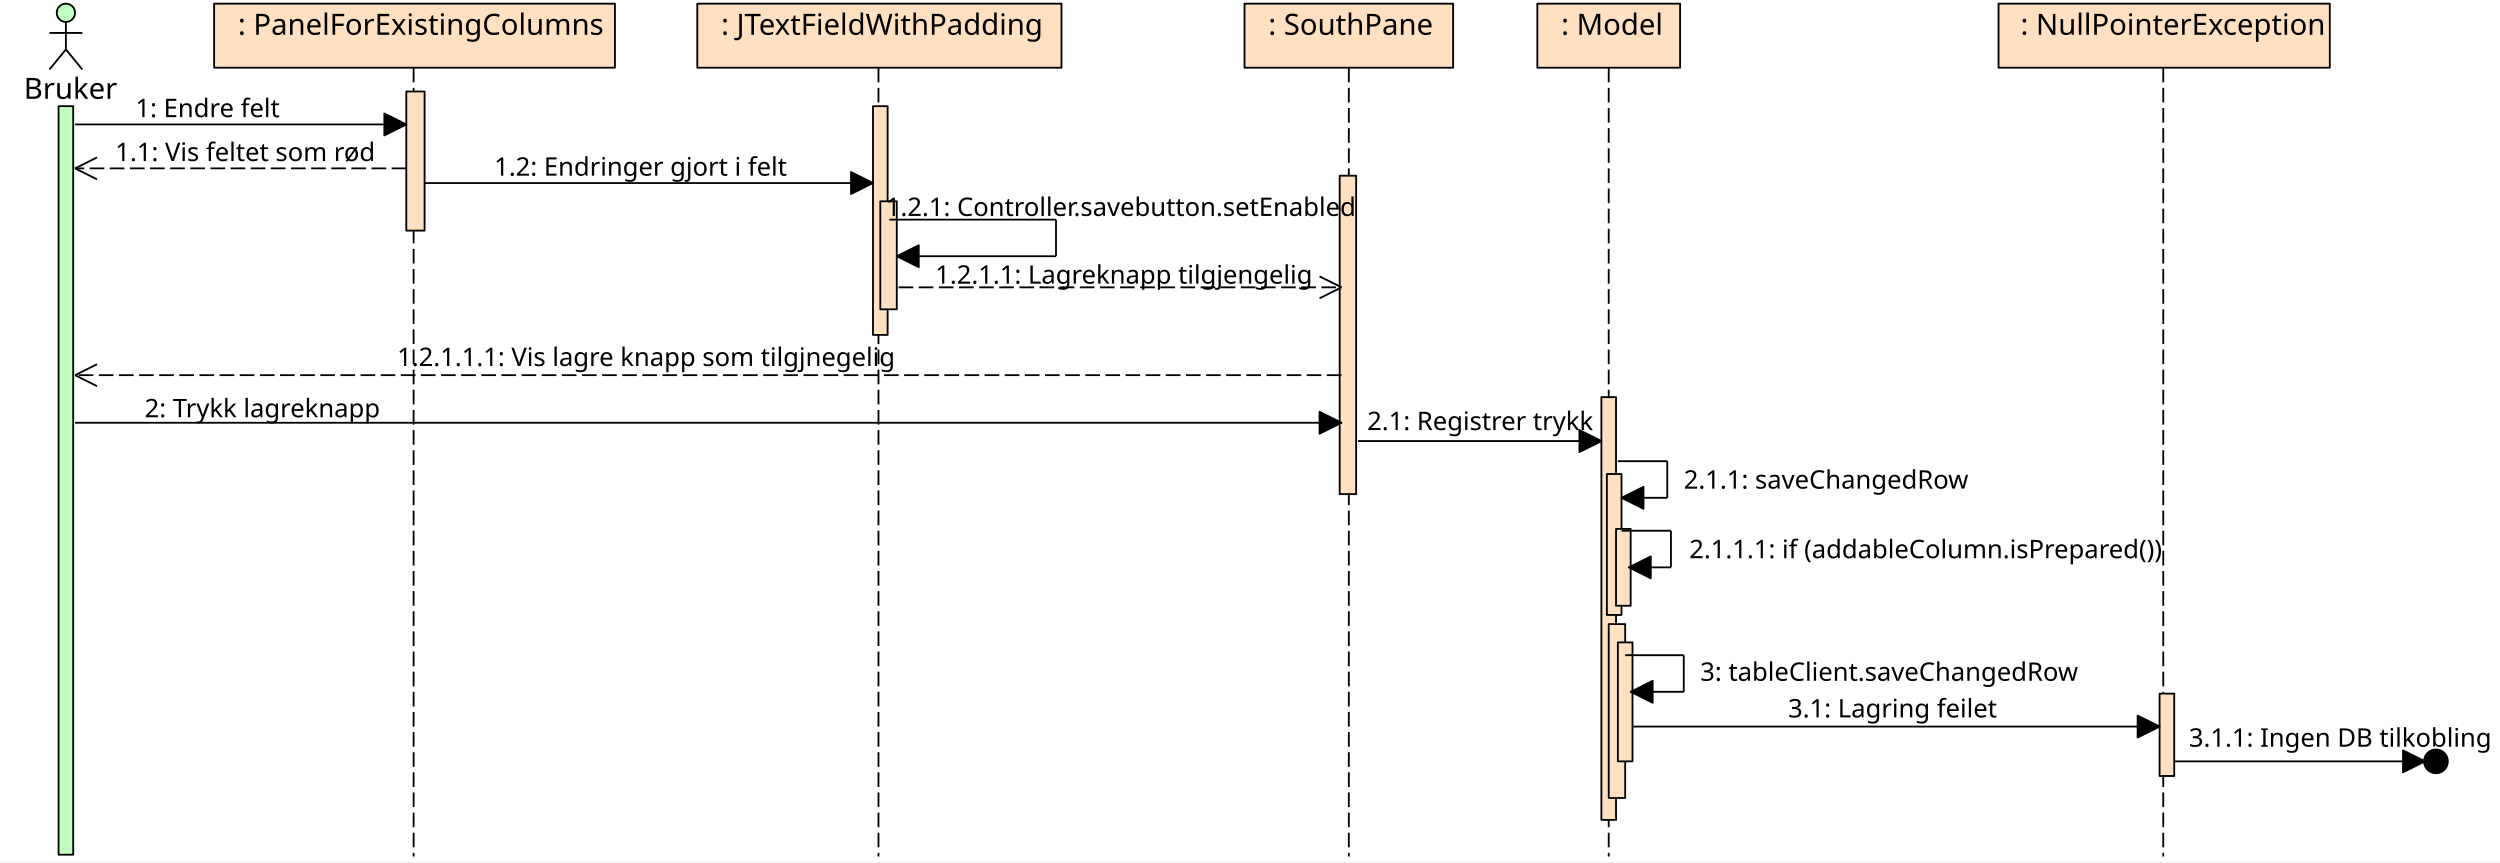
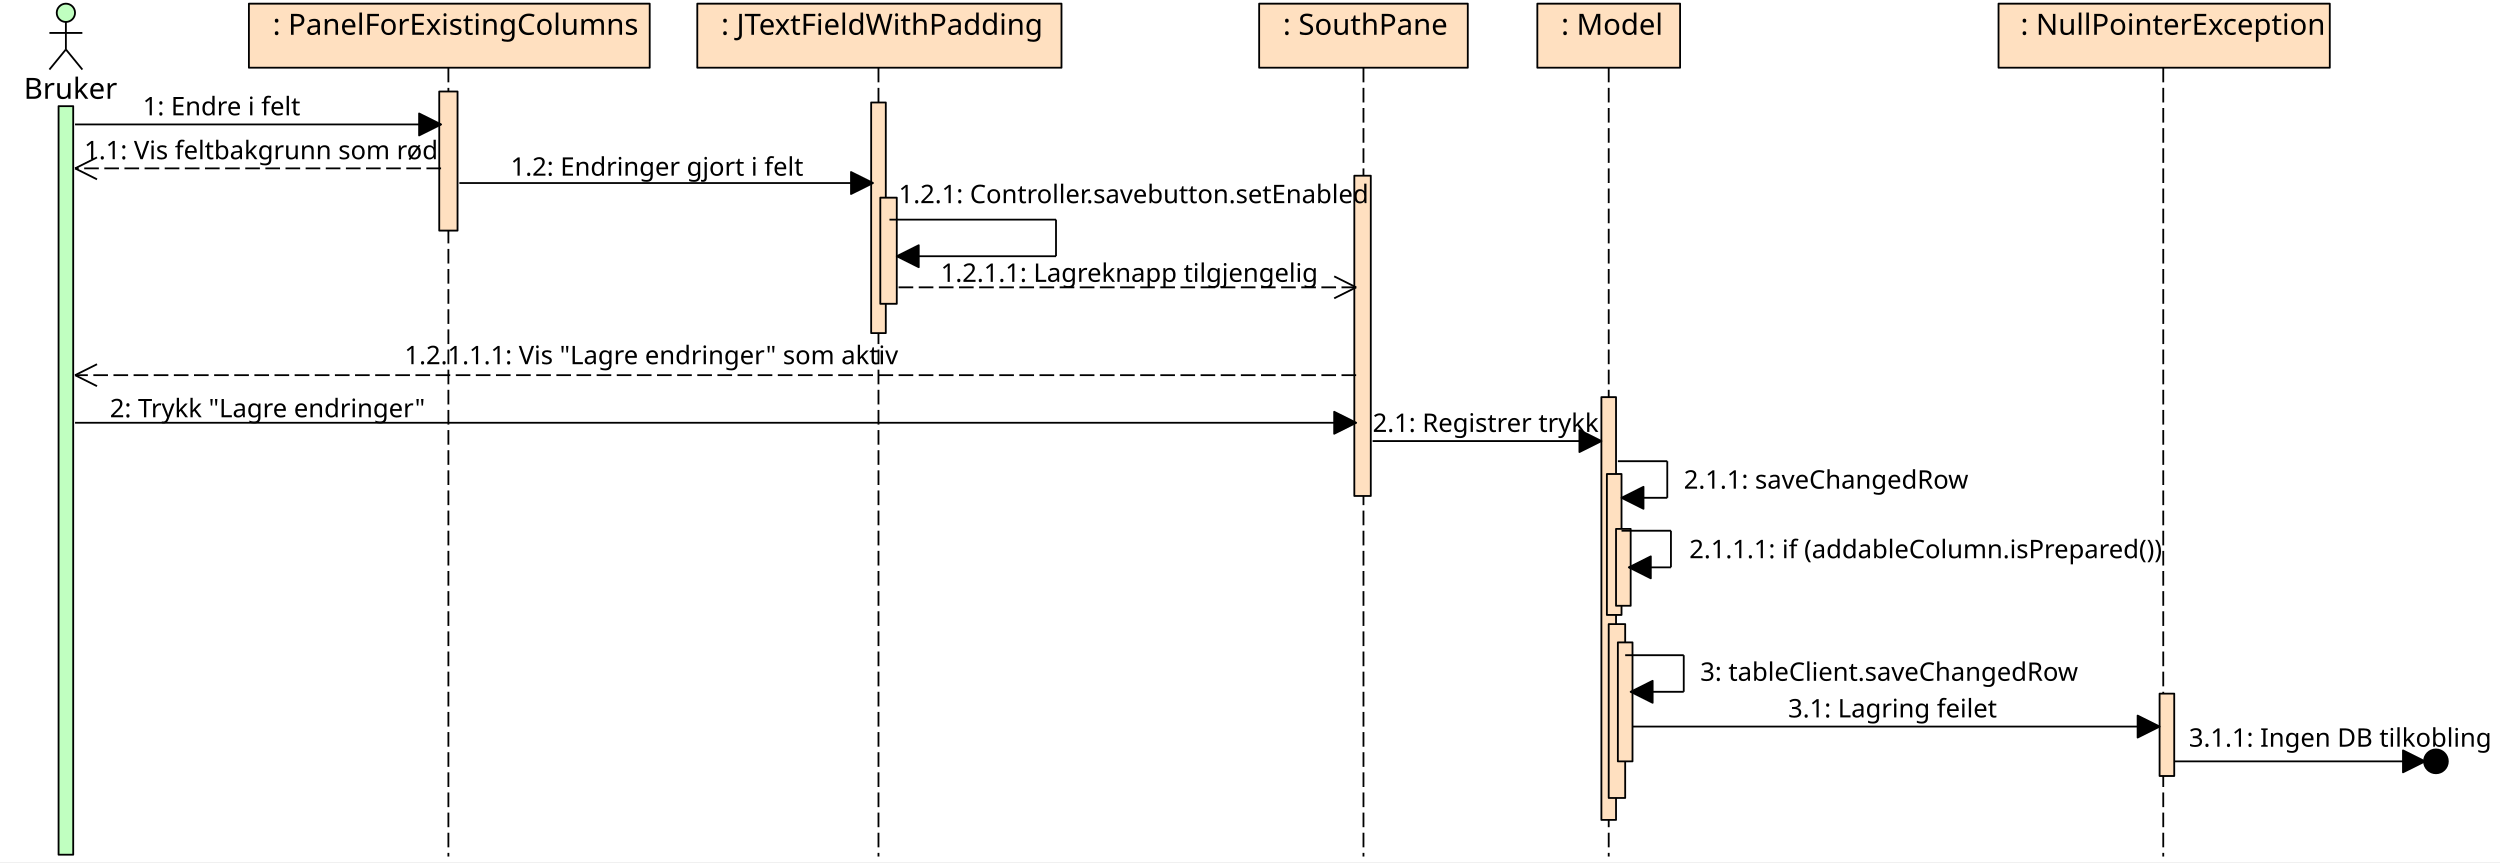
<svg xmlns="http://www.w3.org/2000/svg" fill-opacity="0" color-rendering="auto" color-interpolation="auto" stroke="rgb(0,0,0)" text-rendering="auto" stroke-linecap="square" width="1366" stroke-miterlimit="10" stroke-opacity="0" shape-rendering="auto" fill="rgb(0,0,0)" stroke-dasharray="none" font-weight="normal" stroke-width="1" height="471" font-family="'Dialog'" font-style="normal" stroke-linejoin="miter" font-size="12" stroke-dashoffset="0" image-rendering="auto">
  <defs id="genericDefs" />
  <g>
    <defs id="defs1">
      <clipPath clipPathUnits="userSpaceOnUse" id="clipPath1">
        <path d="M-7 -7 L71 -7 L71 477 L-7 477 L-7 -7 Z" />
      </clipPath>
      <clipPath clipPathUnits="userSpaceOnUse" id="clipPath2">
        <path d="M-7 -7 L231 -7 L231 477 L-7 477 L-7 -7 Z" />
      </clipPath>
      <clipPath clipPathUnits="userSpaceOnUse" id="clipPath3">
        <path d="M-7 -7 L21 -7 L21 87 L-7 87 L-7 -7 Z" />
      </clipPath>
      <clipPath clipPathUnits="userSpaceOnUse" id="clipPath4">
        <path d="M-7 -7 L126 -7 L126 477 L-7 477 L-7 -7 Z" />
      </clipPath>
      <clipPath clipPathUnits="userSpaceOnUse" id="clipPath5">
-         <path d="M-7 -7 L20 -7 L20 185 L-7 185 L-7 -7 Z" />
+         <path d="M-7 -7 L20 -7 L20 186 L-7 186 L-7 -7 Z" />
      </clipPath>
      <clipPath clipPathUnits="userSpaceOnUse" id="clipPath6">
        <path d="M-7 -7 L211 -7 L211 477 L-7 477 L-7 -7 Z" />
      </clipPath>
      <clipPath clipPathUnits="userSpaceOnUse" id="clipPath7">
-         <path d="M-7 -7 L19 -7 L19 136 L-7 136 L-7 -7 Z" />
+         <path d="M-7 -7 L19 -7 L19 137 L-7 137 L-7 -7 Z" />
      </clipPath>
      <clipPath clipPathUnits="userSpaceOnUse" id="clipPath8">
-         <path d="M-7 -7 L20 -7 L20 70 L-7 70 L-7 -7 Z" />
+         <path d="M-7 -7 L20 -7 L20 69 L-7 69 L-7 -7 Z" />
      </clipPath>
      <clipPath clipPathUnits="userSpaceOnUse" id="clipPath9">
        <path d="M-7 -7 L90 -7 L90 477 L-7 477 L-7 -7 Z" />
      </clipPath>
      <clipPath clipPathUnits="userSpaceOnUse" id="clipPath10">
        <path d="M-7 -7 L19 -7 L19 242 L-7 242 L-7 -7 Z" />
      </clipPath>
      <clipPath clipPathUnits="userSpaceOnUse" id="clipPath11">
        <path d="M-7 -7 L20 -7 L20 106 L-7 106 L-7 -7 Z" />
      </clipPath>
      <clipPath clipPathUnits="userSpaceOnUse" id="clipPath12">
        <path d="M-7 -7 L19 -7 L19 88 L-7 88 L-7 -7 Z" />
      </clipPath>
      <clipPath clipPathUnits="userSpaceOnUse" id="clipPath13">
        <path d="M-7 -7 L19 -7 L19 53 L-7 53 L-7 -7 Z" />
      </clipPath>
      <clipPath clipPathUnits="userSpaceOnUse" id="clipPath14">
        <path d="M-7 -7 L19 -7 L19 76 L-7 76 L-7 -7 Z" />
      </clipPath>
      <clipPath clipPathUnits="userSpaceOnUse" id="clipPath15">
        <path d="M-7 -7 L193 -7 L193 477 L-7 477 L-7 -7 Z" />
      </clipPath>
      <clipPath clipPathUnits="userSpaceOnUse" id="clipPath16">
        <path d="M-7 -7 L19 -7 L19 56 L-7 56 L-7 -7 Z" />
      </clipPath>
      <clipPath clipPathUnits="userSpaceOnUse" id="clipPath17">
        <path d="M-7 -7 L26 -7 L26 31 L-7 31 L-7 -7 Z" />
      </clipPath>
      <clipPath clipPathUnits="userSpaceOnUse" id="clipPath18">
        <path d="M-182 -21 L364 -21 L364 42 L-182 42 L-182 -21 Z" />
      </clipPath>
      <clipPath clipPathUnits="userSpaceOnUse" id="clipPath19">
        <path d="M-79 -21 L158 -21 L158 42 L-79 42 L-79 -21 Z" />
      </clipPath>
      <clipPath clipPathUnits="userSpaceOnUse" id="clipPath20">
        <path d="M-200 -21 L400 -21 L400 42 L-200 42 L-200 -21 Z" />
      </clipPath>
      <clipPath clipPathUnits="userSpaceOnUse" id="clipPath21">
        <path d="M-115 -21 L230 -21 L230 42 L-115 42 L-115 -21 Z" />
      </clipPath>
      <clipPath clipPathUnits="userSpaceOnUse" id="clipPath22">
        <path d="M-220 -21 L440 -21 L440 42 L-220 42 L-220 -21 Z" />
      </clipPath>
      <clipPath clipPathUnits="userSpaceOnUse" id="clipPath23">
        <path d="M-68 -21 L136 -21 L136 42 L-68 42 L-68 -21 Z" />
      </clipPath>
      <clipPath clipPathUnits="userSpaceOnUse" id="clipPath24">
-         <path d="M0 0 L296 0 L296 115 L0 115 L0 0 Z" />
+         <path d="M0 0 L315 0 L315 115 L0 115 L0 0 Z" />
      </clipPath>
      <clipPath clipPathUnits="userSpaceOnUse" id="clipPath25">
-         <path d="M0 0 L361 0 L361 115 L0 115 L0 0 Z" />
+         <path d="M0 0 L342 0 L342 115 L0 115 L0 0 Z" />
      </clipPath>
      <clipPath clipPathUnits="userSpaceOnUse" id="clipPath26">
        <path d="M0 0 L206 0 L206 135 L0 135 L0 0 Z" />
      </clipPath>
      <clipPath clipPathUnits="userSpaceOnUse" id="clipPath27">
-         <path d="M0 0 L357 0 L357 115 L0 115 L0 0 Z" />
+         <path d="M0 0 L365 0 L365 115 L0 115 L0 0 Z" />
      </clipPath>
      <clipPath clipPathUnits="userSpaceOnUse" id="clipPath28">
-         <path d="M0 0 L807 0 L807 115 L0 115 L0 0 Z" />
+         <path d="M0 0 L815 0 L815 115 L0 115 L0 0 Z" />
      </clipPath>
      <clipPath clipPathUnits="userSpaceOnUse" id="clipPath29">
        <path d="M0 0 L143 0 L143 135 L0 135 L0 0 Z" />
      </clipPath>
      <clipPath clipPathUnits="userSpaceOnUse" id="clipPath30">
-         <path d="M0 0 L248 0 L248 115 L0 115 L0 0 Z" />
+         <path d="M0 0 L241 0 L241 115 L0 115 L0 0 Z" />
      </clipPath>
      <clipPath clipPathUnits="userSpaceOnUse" id="clipPath31">
        <path d="M0 0 L147 0 L147 135 L0 135 L0 0 Z" />
      </clipPath>
      <clipPath clipPathUnits="userSpaceOnUse" id="clipPath32">
        <path d="M0 0 L404 0 L404 115 L0 115 L0 0 Z" />
      </clipPath>
      <clipPath clipPathUnits="userSpaceOnUse" id="clipPath33">
        <path d="M0 0 L217 0 L217 81 L0 81 L0 0 Z" />
      </clipPath>
      <clipPath clipPathUnits="userSpaceOnUse" id="clipPath34">
        <path d="M-175 -19 L350 -19 L350 38 L-175 38 L-175 -19 Z" />
      </clipPath>
      <clipPath clipPathUnits="userSpaceOnUse" id="clipPath35">
        <path d="M-128 -20 L256 -20 L256 40 L-128 40 L-128 -20 Z" />
      </clipPath>
      <clipPath clipPathUnits="userSpaceOnUse" id="clipPath36">
        <path d="M-221 -20 L442 -20 L442 40 L-221 40 L-221 -20 Z" />
      </clipPath>
      <clipPath clipPathUnits="userSpaceOnUse" id="clipPath37">
        <path d="M-270 -19 L540 -19 L540 38 L-270 38 L-270 -19 Z" />
      </clipPath>
      <clipPath clipPathUnits="userSpaceOnUse" id="clipPath38">
-         <path d="M-138 -20 L276 -20 L276 40 L-138 40 L-138 -20 Z" />
+         <path d="M-138 -19 L276 -19 L276 38 L-138 38 L-138 -19 Z" />
      </clipPath>
      <clipPath clipPathUnits="userSpaceOnUse" id="clipPath39">
        <path d="M-174 -19 L348 -19 L348 38 L-174 38 L-174 -19 Z" />
      </clipPath>
      <clipPath clipPathUnits="userSpaceOnUse" id="clipPath40">
-         <path d="M-280 -19 L560 -19 L560 38 L-280 38 L-280 -19 Z" />
+         <path d="M-278 -19 L556 -19 L556 38 L-278 38 L-278 -19 Z" />
      </clipPath>
      <clipPath clipPathUnits="userSpaceOnUse" id="clipPath41">
-         <path d="M-143 -19 L286 -19 L286 38 L-143 38 L-143 -19 Z" />
+         <path d="M-184 -19 L368 -19 L368 38 L-184 38 L-184 -19 Z" />
      </clipPath>
      <clipPath clipPathUnits="userSpaceOnUse" id="clipPath42">
        <path d="M-215 -19 L430 -19 L430 38 L-215 38 L-215 -19 Z" />
      </clipPath>
      <clipPath clipPathUnits="userSpaceOnUse" id="clipPath43">
-         <path d="M-266 -19 L532 -19 L532 38 L-266 38 L-266 -19 Z" />
+         <path d="M-266 -20 L532 -20 L532 40 L-266 40 L-266 -20 Z" />
      </clipPath>
      <clipPath clipPathUnits="userSpaceOnUse" id="clipPath44">
-         <path d="M-169 -19 L338 -19 L338 38 L-169 38 L-169 -19 Z" />
+         <path d="M-170 -20 L340 -20 L340 40 L-170 40 L-170 -20 Z" />
      </clipPath>
      <clipPath clipPathUnits="userSpaceOnUse" id="clipPath45">
-         <path d="M-156 -20 L312 -20 L312 40 L-156 40 L-156 -20 Z" />
+         <path d="M-203 -19 L406 -19 L406 38 L-203 38 L-203 -19 Z" />
      </clipPath>
      <clipPath clipPathUnits="userSpaceOnUse" id="clipPath46">
-         <path d="M-95 -20 L190 -20 L190 40 L-95 40 L-95 -20 Z" />
+         <path d="M-103 -18 L206 -18 L206 36 L-103 36 L-103 -18 Z" />
      </clipPath>
    </defs>
    <g fill="white" text-rendering="geometricPrecision" fill-opacity="1" stroke-opacity="1" stroke="white">
      <rect x="0" width="1366" height="471" y="0" stroke="none" />
    </g>
    <g font-size="16" transform="translate(6,2)" fill-opacity="1" fill="rgb(192,255,192)" text-rendering="geometricPrecision" font-family="sans-serif" stroke="rgb(192,255,192)" stroke-opacity="1">
      <circle r="5" clip-path="url(#clipPath1)" cx="30" cy="5" stroke="none" />
      <rect x="26" width="8" height="409" y="56" clip-path="url(#clipPath1)" stroke="none" />
    </g>
    <g font-size="16" stroke-linecap="butt" transform="translate(6,2)" fill-opacity="1" fill="black" text-rendering="geometricPrecision" font-family="sans-serif" stroke-linejoin="round" stroke="black" stroke-opacity="1" stroke-miterlimit="0">
      <circle fill="none" r="5" clip-path="url(#clipPath1)" cx="30" cy="5" />
      <rect fill="none" x="26" width="8" height="409" y="56" clip-path="url(#clipPath1)" />
      <line y2="25" fill="none" x1="30" clip-path="url(#clipPath1)" x2="30" y1="10" />
      <line y2="36" fill="none" x1="30" clip-path="url(#clipPath1)" x2="21" y1="25" />
      <line y2="36" fill="none" x1="30" clip-path="url(#clipPath1)" x2="39" y1="25" />
      <line y2="16" fill="none" x1="21" clip-path="url(#clipPath1)" x2="39" y1="16" />
    </g>
-     <g font-size="16" transform="translate(117,2)" fill-opacity="1" fill="rgb(255,224,192)" text-rendering="geometricPrecision" font-family="sans-serif" stroke="rgb(255,224,192)" stroke-opacity="1">
+     <g font-size="16" transform="translate(136,2)" fill-opacity="1" fill="rgb(255,224,192)" text-rendering="geometricPrecision" font-family="sans-serif" stroke="rgb(255,224,192)" stroke-opacity="1">
      <rect x="0" width="219" height="35" y="0" clip-path="url(#clipPath2)" stroke="none" />
    </g>
-     <g font-size="16" stroke-linecap="butt" transform="translate(117,2)" fill-opacity="1" fill="black" text-rendering="geometricPrecision" font-family="sans-serif" stroke-linejoin="round" stroke="black" stroke-opacity="1" stroke-miterlimit="0">
+     <g font-size="16" stroke-linecap="butt" transform="translate(136,2)" fill-opacity="1" fill="black" text-rendering="geometricPrecision" font-family="sans-serif" stroke-linejoin="round" stroke="black" stroke-opacity="1" stroke-miterlimit="0">
      <rect fill="none" x="0" width="219" height="35" y="0" clip-path="url(#clipPath2)" />
      <line clip-path="url(#clipPath2)" fill="none" x1="109" x2="109" y1="35" stroke-linejoin="bevel" y2="466" stroke-dasharray="8,3" />
    </g>
-     <g font-size="11" transform="translate(222,50)" fill-opacity="1" fill="rgb(255,224,192)" text-rendering="geometricPrecision" font-family="sans-serif" stroke="rgb(255,224,192)" stroke-opacity="1">
+     <g font-size="11" transform="translate(240,50)" fill-opacity="1" fill="rgb(255,224,192)" text-rendering="geometricPrecision" font-family="sans-serif" stroke="rgb(255,224,192)" stroke-opacity="1">
      <rect x="0" width="10" height="76" y="0" clip-path="url(#clipPath3)" stroke="none" />
    </g>
-     <g font-size="11" stroke-linecap="butt" transform="translate(222,50)" fill-opacity="1" fill="black" text-rendering="geometricPrecision" font-family="sans-serif" stroke-linejoin="round" stroke="black" stroke-opacity="1" stroke-miterlimit="0">
+     <g font-size="11" stroke-linecap="butt" transform="translate(240,50)" fill-opacity="1" fill="black" text-rendering="geometricPrecision" font-family="sans-serif" stroke-linejoin="round" stroke="black" stroke-opacity="1" stroke-miterlimit="0">
      <rect fill="none" x="0" width="10" height="76" y="0" clip-path="url(#clipPath3)" />
    </g>
-     <g font-size="16" transform="translate(680,2)" fill-opacity="1" fill="rgb(255,224,192)" text-rendering="geometricPrecision" font-family="sans-serif" stroke="rgb(255,224,192)" stroke-opacity="1">
+     <g font-size="16" transform="translate(688,2)" fill-opacity="1" fill="rgb(255,224,192)" text-rendering="geometricPrecision" font-family="sans-serif" stroke="rgb(255,224,192)" stroke-opacity="1">
      <rect x="0" width="114" height="35" y="0" clip-path="url(#clipPath4)" stroke="none" />
    </g>
-     <g font-size="16" stroke-linecap="butt" transform="translate(680,2)" fill-opacity="1" fill="black" text-rendering="geometricPrecision" font-family="sans-serif" stroke-linejoin="round" stroke="black" stroke-opacity="1" stroke-miterlimit="0">
+     <g font-size="16" stroke-linecap="butt" transform="translate(688,2)" fill-opacity="1" fill="black" text-rendering="geometricPrecision" font-family="sans-serif" stroke-linejoin="round" stroke="black" stroke-opacity="1" stroke-miterlimit="0">
      <rect fill="none" x="0" width="114" height="35" y="0" clip-path="url(#clipPath4)" />
      <line clip-path="url(#clipPath4)" fill="none" x1="57" x2="57" y1="35" stroke-linejoin="bevel" y2="466" stroke-dasharray="8,3" />
    </g>
-     <g font-size="11" transform="translate(732,96)" fill-opacity="1" fill="rgb(255,224,192)" text-rendering="geometricPrecision" font-family="sans-serif" stroke="rgb(255,224,192)" stroke-opacity="1">
-       <rect x="0" width="9" height="174" y="0" clip-path="url(#clipPath5)" stroke="none" />
-     </g>
-     <g font-size="11" stroke-linecap="butt" transform="translate(732,96)" fill-opacity="1" fill="black" text-rendering="geometricPrecision" font-family="sans-serif" stroke-linejoin="round" stroke="black" stroke-opacity="1" stroke-miterlimit="0">
-       <rect fill="none" x="0" width="9" height="174" y="0" clip-path="url(#clipPath5)" />
+     <g font-size="11" transform="translate(740,96)" fill-opacity="1" fill="rgb(255,224,192)" text-rendering="geometricPrecision" font-family="sans-serif" stroke="rgb(255,224,192)" stroke-opacity="1">
+       <rect x="0" width="9" height="175" y="0" clip-path="url(#clipPath5)" stroke="none" />
+     </g>
+     <g font-size="11" stroke-linecap="butt" transform="translate(740,96)" fill-opacity="1" fill="black" text-rendering="geometricPrecision" font-family="sans-serif" stroke-linejoin="round" stroke="black" stroke-opacity="1" stroke-miterlimit="0">
+       <rect fill="none" x="0" width="9" height="175" y="0" clip-path="url(#clipPath5)" />
    </g>
    <g font-size="16" transform="translate(381,2)" fill-opacity="1" fill="rgb(255,224,192)" text-rendering="geometricPrecision" font-family="sans-serif" stroke="rgb(255,224,192)" stroke-opacity="1">
      <rect x="0" width="199" height="35" y="0" clip-path="url(#clipPath6)" stroke="none" />
    </g>
    <g font-size="16" stroke-linecap="butt" transform="translate(381,2)" fill-opacity="1" fill="black" text-rendering="geometricPrecision" font-family="sans-serif" stroke-linejoin="round" stroke="black" stroke-opacity="1" stroke-miterlimit="0">
      <rect fill="none" x="0" width="199" height="35" y="0" clip-path="url(#clipPath6)" />
      <line clip-path="url(#clipPath6)" fill="none" x1="99" x2="99" y1="35" stroke-linejoin="bevel" y2="466" stroke-dasharray="8,3" />
    </g>
-     <g font-size="11" transform="translate(477,58)" fill-opacity="1" fill="rgb(255,224,192)" text-rendering="geometricPrecision" font-family="sans-serif" stroke="rgb(255,224,192)" stroke-opacity="1">
-       <rect x="0" width="8" height="125" y="0" clip-path="url(#clipPath7)" stroke="none" />
-     </g>
-     <g font-size="11" stroke-linecap="butt" transform="translate(477,58)" fill-opacity="1" fill="black" text-rendering="geometricPrecision" font-family="sans-serif" stroke-linejoin="round" stroke="black" stroke-opacity="1" stroke-miterlimit="0">
-       <rect fill="none" x="0" width="8" height="125" y="0" clip-path="url(#clipPath7)" />
-     </g>
-     <g font-size="11" transform="translate(481,110)" fill-opacity="1" fill="rgb(255,224,192)" text-rendering="geometricPrecision" font-family="sans-serif" stroke="rgb(255,224,192)" stroke-opacity="1">
-       <rect x="0" width="9" height="59" y="0" clip-path="url(#clipPath8)" stroke="none" />
-     </g>
-     <g font-size="11" stroke-linecap="butt" transform="translate(481,110)" fill-opacity="1" fill="black" text-rendering="geometricPrecision" font-family="sans-serif" stroke-linejoin="round" stroke="black" stroke-opacity="1" stroke-miterlimit="0">
-       <rect fill="none" x="0" width="9" height="59" y="0" clip-path="url(#clipPath8)" />
+     <g font-size="11" transform="translate(476,56)" fill-opacity="1" fill="rgb(255,224,192)" text-rendering="geometricPrecision" font-family="sans-serif" stroke="rgb(255,224,192)" stroke-opacity="1">
+       <rect x="0" width="8" height="126" y="0" clip-path="url(#clipPath7)" stroke="none" />
+     </g>
+     <g font-size="11" stroke-linecap="butt" transform="translate(476,56)" fill-opacity="1" fill="black" text-rendering="geometricPrecision" font-family="sans-serif" stroke-linejoin="round" stroke="black" stroke-opacity="1" stroke-miterlimit="0">
+       <rect fill="none" x="0" width="8" height="126" y="0" clip-path="url(#clipPath7)" />
+     </g>
+     <g font-size="11" transform="translate(481,108)" fill-opacity="1" fill="rgb(255,224,192)" text-rendering="geometricPrecision" font-family="sans-serif" stroke="rgb(255,224,192)" stroke-opacity="1">
+       <rect x="0" width="9" height="58" y="0" clip-path="url(#clipPath8)" stroke="none" />
+     </g>
+     <g font-size="11" stroke-linecap="butt" transform="translate(481,108)" fill-opacity="1" fill="black" text-rendering="geometricPrecision" font-family="sans-serif" stroke-linejoin="round" stroke="black" stroke-opacity="1" stroke-miterlimit="0">
+       <rect fill="none" x="0" width="9" height="58" y="0" clip-path="url(#clipPath8)" />
    </g>
    <g font-size="16" transform="translate(840,2)" fill-opacity="1" fill="rgb(255,224,192)" text-rendering="geometricPrecision" font-family="sans-serif" stroke="rgb(255,224,192)" stroke-opacity="1">
      <rect x="0" width="78" height="35" y="0" clip-path="url(#clipPath9)" stroke="none" />
    </g>
    <g font-size="16" stroke-linecap="butt" transform="translate(840,2)" fill-opacity="1" fill="black" text-rendering="geometricPrecision" font-family="sans-serif" stroke-linejoin="round" stroke="black" stroke-opacity="1" stroke-miterlimit="0">
      <rect fill="none" x="0" width="78" height="35" y="0" clip-path="url(#clipPath9)" />
      <line clip-path="url(#clipPath9)" fill="none" x1="39" x2="39" y1="35" stroke-linejoin="bevel" y2="466" stroke-dasharray="8,3" />
    </g>
    <g font-size="11" transform="translate(875,217)" fill-opacity="1" fill="rgb(255,224,192)" text-rendering="geometricPrecision" font-family="sans-serif" stroke="rgb(255,224,192)" stroke-opacity="1">
      <rect x="0" width="8" height="231" y="0" clip-path="url(#clipPath10)" stroke="none" />
    </g>
    <g font-size="11" stroke-linecap="butt" transform="translate(875,217)" fill-opacity="1" fill="black" text-rendering="geometricPrecision" font-family="sans-serif" stroke-linejoin="round" stroke="black" stroke-opacity="1" stroke-miterlimit="0">
      <rect fill="none" x="0" width="8" height="231" y="0" clip-path="url(#clipPath10)" />
    </g>
    <g font-size="11" transform="translate(879,341)" fill-opacity="1" fill="rgb(255,224,192)" text-rendering="geometricPrecision" font-family="sans-serif" stroke="rgb(255,224,192)" stroke-opacity="1">
      <rect x="0" width="9" height="95" y="0" clip-path="url(#clipPath11)" stroke="none" />
    </g>
    <g font-size="11" stroke-linecap="butt" transform="translate(879,341)" fill-opacity="1" fill="black" text-rendering="geometricPrecision" font-family="sans-serif" stroke-linejoin="round" stroke="black" stroke-opacity="1" stroke-miterlimit="0">
      <rect fill="none" x="0" width="9" height="95" y="0" clip-path="url(#clipPath11)" />
    </g>
    <g font-size="11" transform="translate(878,259)" fill-opacity="1" fill="rgb(255,224,192)" text-rendering="geometricPrecision" font-family="sans-serif" stroke="rgb(255,224,192)" stroke-opacity="1">
      <rect x="0" width="8" height="77" y="0" clip-path="url(#clipPath12)" stroke="none" />
    </g>
    <g font-size="11" stroke-linecap="butt" transform="translate(878,259)" fill-opacity="1" fill="black" text-rendering="geometricPrecision" font-family="sans-serif" stroke-linejoin="round" stroke="black" stroke-opacity="1" stroke-miterlimit="0">
      <rect fill="none" x="0" width="8" height="77" y="0" clip-path="url(#clipPath12)" />
    </g>
    <g font-size="11" transform="translate(883,289)" fill-opacity="1" fill="rgb(255,224,192)" text-rendering="geometricPrecision" font-family="sans-serif" stroke="rgb(255,224,192)" stroke-opacity="1">
      <rect x="0" width="8" height="42" y="0" clip-path="url(#clipPath13)" stroke="none" />
    </g>
    <g font-size="11" stroke-linecap="butt" transform="translate(883,289)" fill-opacity="1" fill="black" text-rendering="geometricPrecision" font-family="sans-serif" stroke-linejoin="round" stroke="black" stroke-opacity="1" stroke-miterlimit="0">
      <rect fill="none" x="0" width="8" height="42" y="0" clip-path="url(#clipPath13)" />
    </g>
    <g font-size="11" transform="translate(884,351)" fill-opacity="1" fill="rgb(255,224,192)" text-rendering="geometricPrecision" font-family="sans-serif" stroke="rgb(255,224,192)" stroke-opacity="1">
      <rect x="0" width="8" height="65" y="0" clip-path="url(#clipPath14)" stroke="none" />
    </g>
    <g font-size="11" stroke-linecap="butt" transform="translate(884,351)" fill-opacity="1" fill="black" text-rendering="geometricPrecision" font-family="sans-serif" stroke-linejoin="round" stroke="black" stroke-opacity="1" stroke-miterlimit="0">
      <rect fill="none" x="0" width="8" height="65" y="0" clip-path="url(#clipPath14)" />
    </g>
    <g font-size="16" transform="translate(1092,2)" fill-opacity="1" fill="rgb(255,224,192)" text-rendering="geometricPrecision" font-family="sans-serif" stroke="rgb(255,224,192)" stroke-opacity="1">
      <rect x="0" width="181" height="35" y="0" clip-path="url(#clipPath15)" stroke="none" />
    </g>
    <g font-size="16" stroke-linecap="butt" transform="translate(1092,2)" fill-opacity="1" fill="black" text-rendering="geometricPrecision" font-family="sans-serif" stroke-linejoin="round" stroke="black" stroke-opacity="1" stroke-miterlimit="0">
      <rect fill="none" x="0" width="181" height="35" y="0" clip-path="url(#clipPath15)" />
      <line clip-path="url(#clipPath15)" fill="none" x1="90" x2="90" y1="35" stroke-linejoin="bevel" y2="466" stroke-dasharray="8,3" />
    </g>
    <g font-size="11" transform="translate(1180,379)" fill-opacity="1" fill="rgb(255,224,192)" text-rendering="geometricPrecision" font-family="sans-serif" stroke="rgb(255,224,192)" stroke-opacity="1">
      <rect x="0" width="8" height="45" y="0" clip-path="url(#clipPath16)" stroke="none" />
    </g>
    <g font-size="11" stroke-linecap="butt" transform="translate(1180,379)" fill-opacity="1" fill="black" text-rendering="geometricPrecision" font-family="sans-serif" stroke-linejoin="round" stroke="black" stroke-opacity="1" stroke-miterlimit="0">
      <rect fill="none" x="0" width="8" height="45" y="0" clip-path="url(#clipPath16)" />
    </g>
    <g font-size="11" transform="translate(1324,407)" fill-opacity="1" fill="black" text-rendering="geometricPrecision" font-family="sans-serif" stroke="black" stroke-opacity="1">
      <circle r="7" clip-path="url(#clipPath17)" cx="7" cy="9" stroke="none" />
    </g>
    <g font-size="16" transform="translate(1092,2)" fill-opacity="1" fill="black" text-rendering="geometricPrecision" font-family="sans-serif" stroke="black" stroke-opacity="1">
      <text x="12" xml:space="preserve" y="17" clip-path="url(#clipPath18)" stroke="none">: NullPointerException</text>
    </g>
    <g font-size="16" transform="translate(840,2)" fill-opacity="1" fill="black" text-rendering="geometricPrecision" font-family="sans-serif" stroke="black" stroke-opacity="1">
      <text x="13" xml:space="preserve" y="17" clip-path="url(#clipPath19)" stroke="none">: Model</text>
    </g>
    <g font-size="16" transform="translate(381,2)" fill-opacity="1" fill="black" text-rendering="geometricPrecision" font-family="sans-serif" stroke="black" stroke-opacity="1">
      <text x="13" xml:space="preserve" y="17" clip-path="url(#clipPath20)" stroke="none">: JTextFieldWithPadding</text>
    </g>
-     <g font-size="16" transform="translate(680,2)" fill-opacity="1" fill="black" text-rendering="geometricPrecision" font-family="sans-serif" stroke="black" stroke-opacity="1">
+     <g font-size="16" transform="translate(688,2)" fill-opacity="1" fill="black" text-rendering="geometricPrecision" font-family="sans-serif" stroke="black" stroke-opacity="1">
      <text x="13" xml:space="preserve" y="17" clip-path="url(#clipPath21)" stroke="none">: SouthPane</text>
    </g>
-     <g font-size="16" transform="translate(117,2)" fill-opacity="1" fill="black" text-rendering="geometricPrecision" font-family="sans-serif" stroke="black" stroke-opacity="1">
+     <g font-size="16" transform="translate(136,2)" fill-opacity="1" fill="black" text-rendering="geometricPrecision" font-family="sans-serif" stroke="black" stroke-opacity="1">
      <text x="13" xml:space="preserve" y="17" clip-path="url(#clipPath22)" stroke="none">: PanelForExistingColumns</text>
    </g>
    <g font-size="16" transform="translate(2,37)" fill-opacity="1" fill="black" text-rendering="geometricPrecision" font-family="sans-serif" stroke="black" stroke-opacity="1">
      <text x="11" xml:space="preserve" y="17" clip-path="url(#clipPath23)" stroke="none">Bruker</text>
    </g>
    <g font-size="14" stroke-linecap="butt" transform="translate(-15,12)" fill-opacity="1" fill="black" text-rendering="geometricPrecision" font-family="sans-serif" stroke-linejoin="round" stroke="black" stroke-opacity="1">
-       <line y2="56" fill="none" x1="56" clip-path="url(#clipPath24)" x2="237" y1="56" />
-       <polygon points=" 237 56 225 50 225 62" clip-path="url(#clipPath24)" stroke="none" />
-       <polygon fill="none" points=" 237 56 225 50 225 62" clip-path="url(#clipPath24)" />
+       <line y2="56" fill="none" x1="56" clip-path="url(#clipPath24)" x2="256" y1="56" />
+       <polygon points=" 256 56 244 50 244 62" clip-path="url(#clipPath24)" stroke="none" />
+       <polygon fill="none" points=" 256 56 244 50 244 62" clip-path="url(#clipPath24)" />
    </g>
    <g font-size="14" stroke-linecap="butt" transform="translate(-15,36)" fill-opacity="1" fill="black" text-rendering="geometricPrecision" font-family="sans-serif" stroke-linejoin="round" stroke-dasharray="8,3" stroke="black" stroke-opacity="1" stroke-miterlimit="0">
-       <line y2="56" fill="none" x1="237" clip-path="url(#clipPath24)" x2="56" y1="56" />
+       <line y2="56" fill="none" x1="256" clip-path="url(#clipPath24)" x2="56" y1="56" />
      <line clip-path="url(#clipPath24)" fill="none" x1="56" x2="68" y1="56" y2="62" stroke-dasharray="none" stroke-miterlimit="10" />
      <line clip-path="url(#clipPath24)" fill="none" x1="56" x2="68" y1="56" y2="50" stroke-dasharray="none" stroke-miterlimit="10" />
    </g>
-     <g font-size="14" stroke-linecap="butt" transform="translate(176,44)" fill-opacity="1" fill="black" text-rendering="geometricPrecision" font-family="sans-serif" stroke-linejoin="round" stroke="black" stroke-opacity="1">
-       <line y2="56" fill="none" x1="56" clip-path="url(#clipPath25)" x2="301" y1="56" />
-       <polygon points=" 301 56 289 50 289 62" clip-path="url(#clipPath25)" stroke="none" />
-       <polygon fill="none" points=" 301 56 289 50 289 62" clip-path="url(#clipPath25)" />
+     <g font-size="14" stroke-linecap="butt" transform="translate(195,44)" fill-opacity="1" fill="black" text-rendering="geometricPrecision" font-family="sans-serif" stroke-linejoin="round" stroke="black" stroke-opacity="1">
+       <line y2="56" fill="none" x1="56" clip-path="url(#clipPath25)" x2="282" y1="56" />
+       <polygon points=" 282 56 270 50 270 62" clip-path="url(#clipPath25)" stroke="none" />
+       <polygon fill="none" points=" 282 56 270 50 270 62" clip-path="url(#clipPath25)" />
    </g>
    <g font-size="14" stroke-linecap="butt" transform="translate(430,64)" fill-opacity="1" fill="black" text-rendering="geometricPrecision" font-family="sans-serif" stroke-linejoin="round" stroke="black" stroke-opacity="1">
      <line y2="56" fill="none" x1="56" clip-path="url(#clipPath26)" x2="147" y1="56" />
      <line y2="76" fill="none" x1="147" clip-path="url(#clipPath26)" x2="147" y1="56" />
      <line y2="76" fill="none" x1="147" clip-path="url(#clipPath26)" x2="60" y1="76" />
      <polygon points=" 60 76 72 82 72 70" clip-path="url(#clipPath26)" stroke="none" />
      <polygon fill="none" points=" 60 76 72 82 72 70" clip-path="url(#clipPath26)" />
    </g>
    <g font-size="14" stroke-linecap="butt" transform="translate(435,101)" fill-opacity="1" fill="black" text-rendering="geometricPrecision" font-family="sans-serif" stroke-linejoin="round" stroke-dasharray="8,3" stroke="black" stroke-opacity="1" stroke-miterlimit="0">
-       <line y2="56" fill="none" x1="56" clip-path="url(#clipPath27)" x2="298" y1="56" />
-       <line clip-path="url(#clipPath27)" fill="none" x1="298" x2="286" y1="56" y2="50" stroke-dasharray="none" stroke-miterlimit="10" />
-       <line clip-path="url(#clipPath27)" fill="none" x1="298" x2="286" y1="56" y2="62" stroke-dasharray="none" stroke-miterlimit="10" />
+       <line y2="56" fill="none" x1="56" clip-path="url(#clipPath27)" x2="306" y1="56" />
+       <line clip-path="url(#clipPath27)" fill="none" x1="306" x2="294" y1="56" y2="50" stroke-dasharray="none" stroke-miterlimit="10" />
+       <line clip-path="url(#clipPath27)" fill="none" x1="306" x2="294" y1="56" y2="62" stroke-dasharray="none" stroke-miterlimit="10" />
    </g>
    <g font-size="14" stroke-linecap="butt" transform="translate(-15,175)" fill-opacity="1" fill="black" text-rendering="geometricPrecision" font-family="sans-serif" stroke-linejoin="round" stroke="black" stroke-opacity="1">
-       <line y2="56" fill="none" x1="56" clip-path="url(#clipPath28)" x2="748" y1="56" />
-       <polygon points=" 748 56 736 50 736 62" clip-path="url(#clipPath28)" stroke="none" />
-       <polygon fill="none" points=" 748 56 736 50 736 62" clip-path="url(#clipPath28)" />
+       <line y2="56" fill="none" x1="56" clip-path="url(#clipPath28)" x2="756" y1="56" />
+       <polygon points=" 756 56 744 50 744 62" clip-path="url(#clipPath28)" stroke="none" />
+       <polygon fill="none" points=" 756 56 744 50 744 62" clip-path="url(#clipPath28)" />
    </g>
    <g font-size="14" stroke-linecap="butt" transform="translate(-15,149)" fill-opacity="1" fill="black" text-rendering="geometricPrecision" font-family="sans-serif" stroke-linejoin="round" stroke-dasharray="8,3" stroke="black" stroke-opacity="1" stroke-miterlimit="0">
-       <line y2="56" fill="none" x1="748" clip-path="url(#clipPath28)" x2="56" y1="56" />
+       <line y2="56" fill="none" x1="756" clip-path="url(#clipPath28)" x2="56" y1="56" />
      <line clip-path="url(#clipPath28)" fill="none" x1="56" x2="68" y1="56" y2="62" stroke-dasharray="none" stroke-miterlimit="10" />
      <line clip-path="url(#clipPath28)" fill="none" x1="56" x2="68" y1="56" y2="50" stroke-dasharray="none" stroke-miterlimit="10" />
    </g>
    <g font-size="14" stroke-linecap="butt" transform="translate(828,196)" fill-opacity="1" fill="black" text-rendering="geometricPrecision" font-family="sans-serif" stroke-linejoin="round" stroke="black" stroke-opacity="1">
      <line y2="56" fill="none" x1="56" clip-path="url(#clipPath29)" x2="83" y1="56" />
      <line y2="76" fill="none" x1="83" clip-path="url(#clipPath29)" x2="83" y1="56" />
      <line y2="76" fill="none" x1="83" clip-path="url(#clipPath29)" x2="58" y1="76" />
      <polygon points=" 58 76 70 82 70 70" clip-path="url(#clipPath29)" stroke="none" />
      <polygon fill="none" points=" 58 76 70 82 70 70" clip-path="url(#clipPath29)" />
    </g>
-     <g font-size="14" stroke-linecap="butt" transform="translate(686,185)" fill-opacity="1" fill="black" text-rendering="geometricPrecision" font-family="sans-serif" stroke-linejoin="round" stroke="black" stroke-opacity="1">
-       <line y2="56" fill="none" x1="56" clip-path="url(#clipPath30)" x2="189" y1="56" />
-       <polygon points=" 189 56 177 50 177 62" clip-path="url(#clipPath30)" stroke="none" />
-       <polygon fill="none" points=" 189 56 177 50 177 62" clip-path="url(#clipPath30)" />
+     <g font-size="14" stroke-linecap="butt" transform="translate(694,185)" fill-opacity="1" fill="black" text-rendering="geometricPrecision" font-family="sans-serif" stroke-linejoin="round" stroke="black" stroke-opacity="1">
+       <line y2="56" fill="none" x1="56" clip-path="url(#clipPath30)" x2="181" y1="56" />
+       <polygon points=" 181 56 169 50 169 62" clip-path="url(#clipPath30)" stroke="none" />
+       <polygon fill="none" points=" 181 56 169 50 169 62" clip-path="url(#clipPath30)" />
    </g>
    <g font-size="14" stroke-linecap="butt" transform="translate(830,234)" fill-opacity="1" fill="black" text-rendering="geometricPrecision" font-family="sans-serif" stroke-linejoin="round" stroke="black" stroke-opacity="1">
      <line y2="56" fill="none" x1="56" clip-path="url(#clipPath29)" x2="83" y1="56" />
      <line y2="76" fill="none" x1="83" clip-path="url(#clipPath29)" x2="83" y1="56" />
      <line y2="76" fill="none" x1="83" clip-path="url(#clipPath29)" x2="60" y1="76" />
      <polygon points=" 60 76 72 82 72 70" clip-path="url(#clipPath29)" stroke="none" />
      <polygon fill="none" points=" 60 76 72 82 72 70" clip-path="url(#clipPath29)" />
    </g>
    <g font-size="14" stroke-linecap="butt" transform="translate(832,302)" fill-opacity="1" fill="black" text-rendering="geometricPrecision" font-family="sans-serif" stroke-linejoin="round" stroke="black" stroke-opacity="1">
      <line y2="56" fill="none" x1="56" clip-path="url(#clipPath31)" x2="88" y1="56" />
      <line y2="76" fill="none" x1="88" clip-path="url(#clipPath31)" x2="88" y1="56" />
      <line y2="76" fill="none" x1="88" clip-path="url(#clipPath31)" x2="59" y1="76" />
      <polygon points=" 59 76 71 82 71 70" clip-path="url(#clipPath31)" stroke="none" />
      <polygon fill="none" points=" 59 76 71 82 71 70" clip-path="url(#clipPath31)" />
    </g>
    <g font-size="14" stroke-linecap="butt" transform="translate(836,341)" fill-opacity="1" fill="black" text-rendering="geometricPrecision" font-family="sans-serif" stroke-linejoin="round" stroke="black" stroke-opacity="1">
      <line y2="56" fill="none" x1="56" clip-path="url(#clipPath32)" x2="344" y1="56" />
      <polygon points=" 344 56 332 50 332 62" clip-path="url(#clipPath32)" stroke="none" />
      <polygon fill="none" points=" 344 56 332 50 332 62" clip-path="url(#clipPath32)" />
    </g>
    <g font-size="14" stroke-linecap="butt" transform="translate(1150,378)" fill-opacity="1" fill="black" text-rendering="geometricPrecision" font-family="sans-serif" stroke-linejoin="round" stroke="black" stroke-opacity="1">
      <line y2="38" fill="none" x1="38" clip-path="url(#clipPath33)" x2="175" y1="38" />
      <polygon points=" 175 38 163 32 163 44" clip-path="url(#clipPath33)" stroke="none" />
      <polygon fill="none" points=" 175 38 163 32 163 44" clip-path="url(#clipPath33)" />
    </g>
    <g font-size="14" transform="translate(1187,393)" fill-opacity="1" fill="black" text-rendering="geometricPrecision" font-family="sans-serif" stroke="black" stroke-opacity="1">
      <text x="9" xml:space="preserve" y="15" clip-path="url(#clipPath34)" stroke="none">3.1.1: Ingen DB tilkobling</text>
    </g>
    <g font-size="14" transform="translate(968,377)" fill-opacity="1" fill="black" text-rendering="geometricPrecision" font-family="sans-serif" stroke="black" stroke-opacity="1">
      <text x="9" xml:space="preserve" y="15" clip-path="url(#clipPath35)" stroke="none">3.1: Lagring feilet</text>
    </g>
    <g font-size="14" transform="translate(920,357)" fill-opacity="1" fill="black" text-rendering="geometricPrecision" font-family="sans-serif" stroke="black" stroke-opacity="1">
      <text x="9" xml:space="preserve" y="15" clip-path="url(#clipPath36)" stroke="none">3: tableClient.saveChangedRow</text>
    </g>
    <g font-size="14" transform="translate(913,290)" fill-opacity="1" fill="black" text-rendering="geometricPrecision" font-family="sans-serif" stroke="black" stroke-opacity="1">
      <text x="10" xml:space="preserve" y="15" clip-path="url(#clipPath37)" stroke="none">2.1.1.1: if (addableColumn.isPrepared())</text>
    </g>
-     <g font-size="14" transform="translate(738,220)" fill-opacity="1" fill="black" text-rendering="geometricPrecision" font-family="sans-serif" stroke="black" stroke-opacity="1">
+     <g font-size="14" transform="translate(741,221)" fill-opacity="1" fill="black" text-rendering="geometricPrecision" font-family="sans-serif" stroke="black" stroke-opacity="1">
      <text x="9" xml:space="preserve" y="15" clip-path="url(#clipPath38)" stroke="none">2.1: Registrer trykk</text>
    </g>
    <g font-size="14" transform="translate(911,252)" fill-opacity="1" fill="black" text-rendering="geometricPrecision" font-family="sans-serif" stroke="black" stroke-opacity="1">
      <text x="9" xml:space="preserve" y="15" clip-path="url(#clipPath39)" stroke="none">2.1.1: saveChangedRow</text>
    </g>
-     <g font-size="14" transform="translate(208,185)" fill-opacity="1" fill="black" text-rendering="geometricPrecision" font-family="sans-serif" stroke="black" stroke-opacity="1">
-       <text x="9" xml:space="preserve" y="15" clip-path="url(#clipPath40)" stroke="none">1.2.1.1.1: Vis lagre knapp som tilgjnegelig</text>
-     </g>
-     <g font-size="14" transform="translate(69,213)" fill-opacity="1" fill="black" text-rendering="geometricPrecision" font-family="sans-serif" stroke="black" stroke-opacity="1">
-       <text x="10" xml:space="preserve" y="15" clip-path="url(#clipPath41)" stroke="none">2: Trykk lagreknapp</text>
-     </g>
-     <g font-size="14" transform="translate(501,140)" fill-opacity="1" fill="black" text-rendering="geometricPrecision" font-family="sans-serif" stroke="black" stroke-opacity="1">
+     <g font-size="14" transform="translate(212,184)" fill-opacity="1" fill="black" text-rendering="geometricPrecision" font-family="sans-serif" stroke="black" stroke-opacity="1">
+       <text x="9" xml:space="preserve" y="15" clip-path="url(#clipPath40)" stroke="none">1.2.1.1.1: Vis "Lagre endringer" som aktiv</text>
+     </g>
+     <g font-size="14" transform="translate(50,213)" fill-opacity="1" fill="black" text-rendering="geometricPrecision" font-family="sans-serif" stroke="black" stroke-opacity="1">
+       <text x="10" xml:space="preserve" y="15" clip-path="url(#clipPath41)" stroke="none">2: Trykk "Lagre endringer"</text>
+     </g>
+     <g font-size="14" transform="translate(504,139)" fill-opacity="1" fill="black" text-rendering="geometricPrecision" font-family="sans-serif" stroke="black" stroke-opacity="1">
      <text x="10" xml:space="preserve" y="15" clip-path="url(#clipPath42)" stroke="none">1.2.1.1: Lagreknapp tilgjengelig</text>
    </g>
-     <g font-size="14" transform="translate(474,103)" fill-opacity="1" fill="black" text-rendering="geometricPrecision" font-family="sans-serif" stroke="black" stroke-opacity="1">
+     <g font-size="14" transform="translate(481,96)" fill-opacity="1" fill="black" text-rendering="geometricPrecision" font-family="sans-serif" stroke="black" stroke-opacity="1">
      <text x="10" xml:space="preserve" y="15" clip-path="url(#clipPath43)" stroke="none">1.2.1: Controller.savebutton.setEnabled</text>
    </g>
-     <g font-size="14" transform="translate(260,81)" fill-opacity="1" fill="black" text-rendering="geometricPrecision" font-family="sans-serif" stroke="black" stroke-opacity="1">
+     <g font-size="14" transform="translate(269,81)" fill-opacity="1" fill="black" text-rendering="geometricPrecision" font-family="sans-serif" stroke="black" stroke-opacity="1">
      <text x="10" xml:space="preserve" y="15" clip-path="url(#clipPath44)" stroke="none">1.2: Endringer gjort i felt</text>
    </g>
-     <g font-size="14" transform="translate(54,73)" fill-opacity="1" fill="black" text-rendering="geometricPrecision" font-family="sans-serif" stroke="black" stroke-opacity="1">
-       <text x="9" xml:space="preserve" y="15" clip-path="url(#clipPath45)" stroke="none">1.1: Vis feltet som rød</text>
-     </g>
-     <g font-size="14" transform="translate(65,49)" fill-opacity="1" fill="black" text-rendering="geometricPrecision" font-family="sans-serif" stroke="black" stroke-opacity="1">
-       <text x="9" xml:space="preserve" y="15" clip-path="url(#clipPath46)" stroke="none">1: Endre felt</text>
+     <g font-size="14" transform="translate(36,72)" fill-opacity="1" fill="black" text-rendering="geometricPrecision" font-family="sans-serif" stroke="black" stroke-opacity="1">
+       <text x="10" xml:space="preserve" y="15" clip-path="url(#clipPath45)" stroke="none">1.1: Vis feltbakgrunn som rød</text>
+     </g>
+     <g font-size="14" transform="translate(69,48)" fill-opacity="1" fill="black" text-rendering="geometricPrecision" font-family="sans-serif" stroke="black" stroke-opacity="1">
+       <text x="9" xml:space="preserve" y="15" clip-path="url(#clipPath46)" stroke="none">1: Endre i felt</text>
    </g>
  </g>
</svg>
